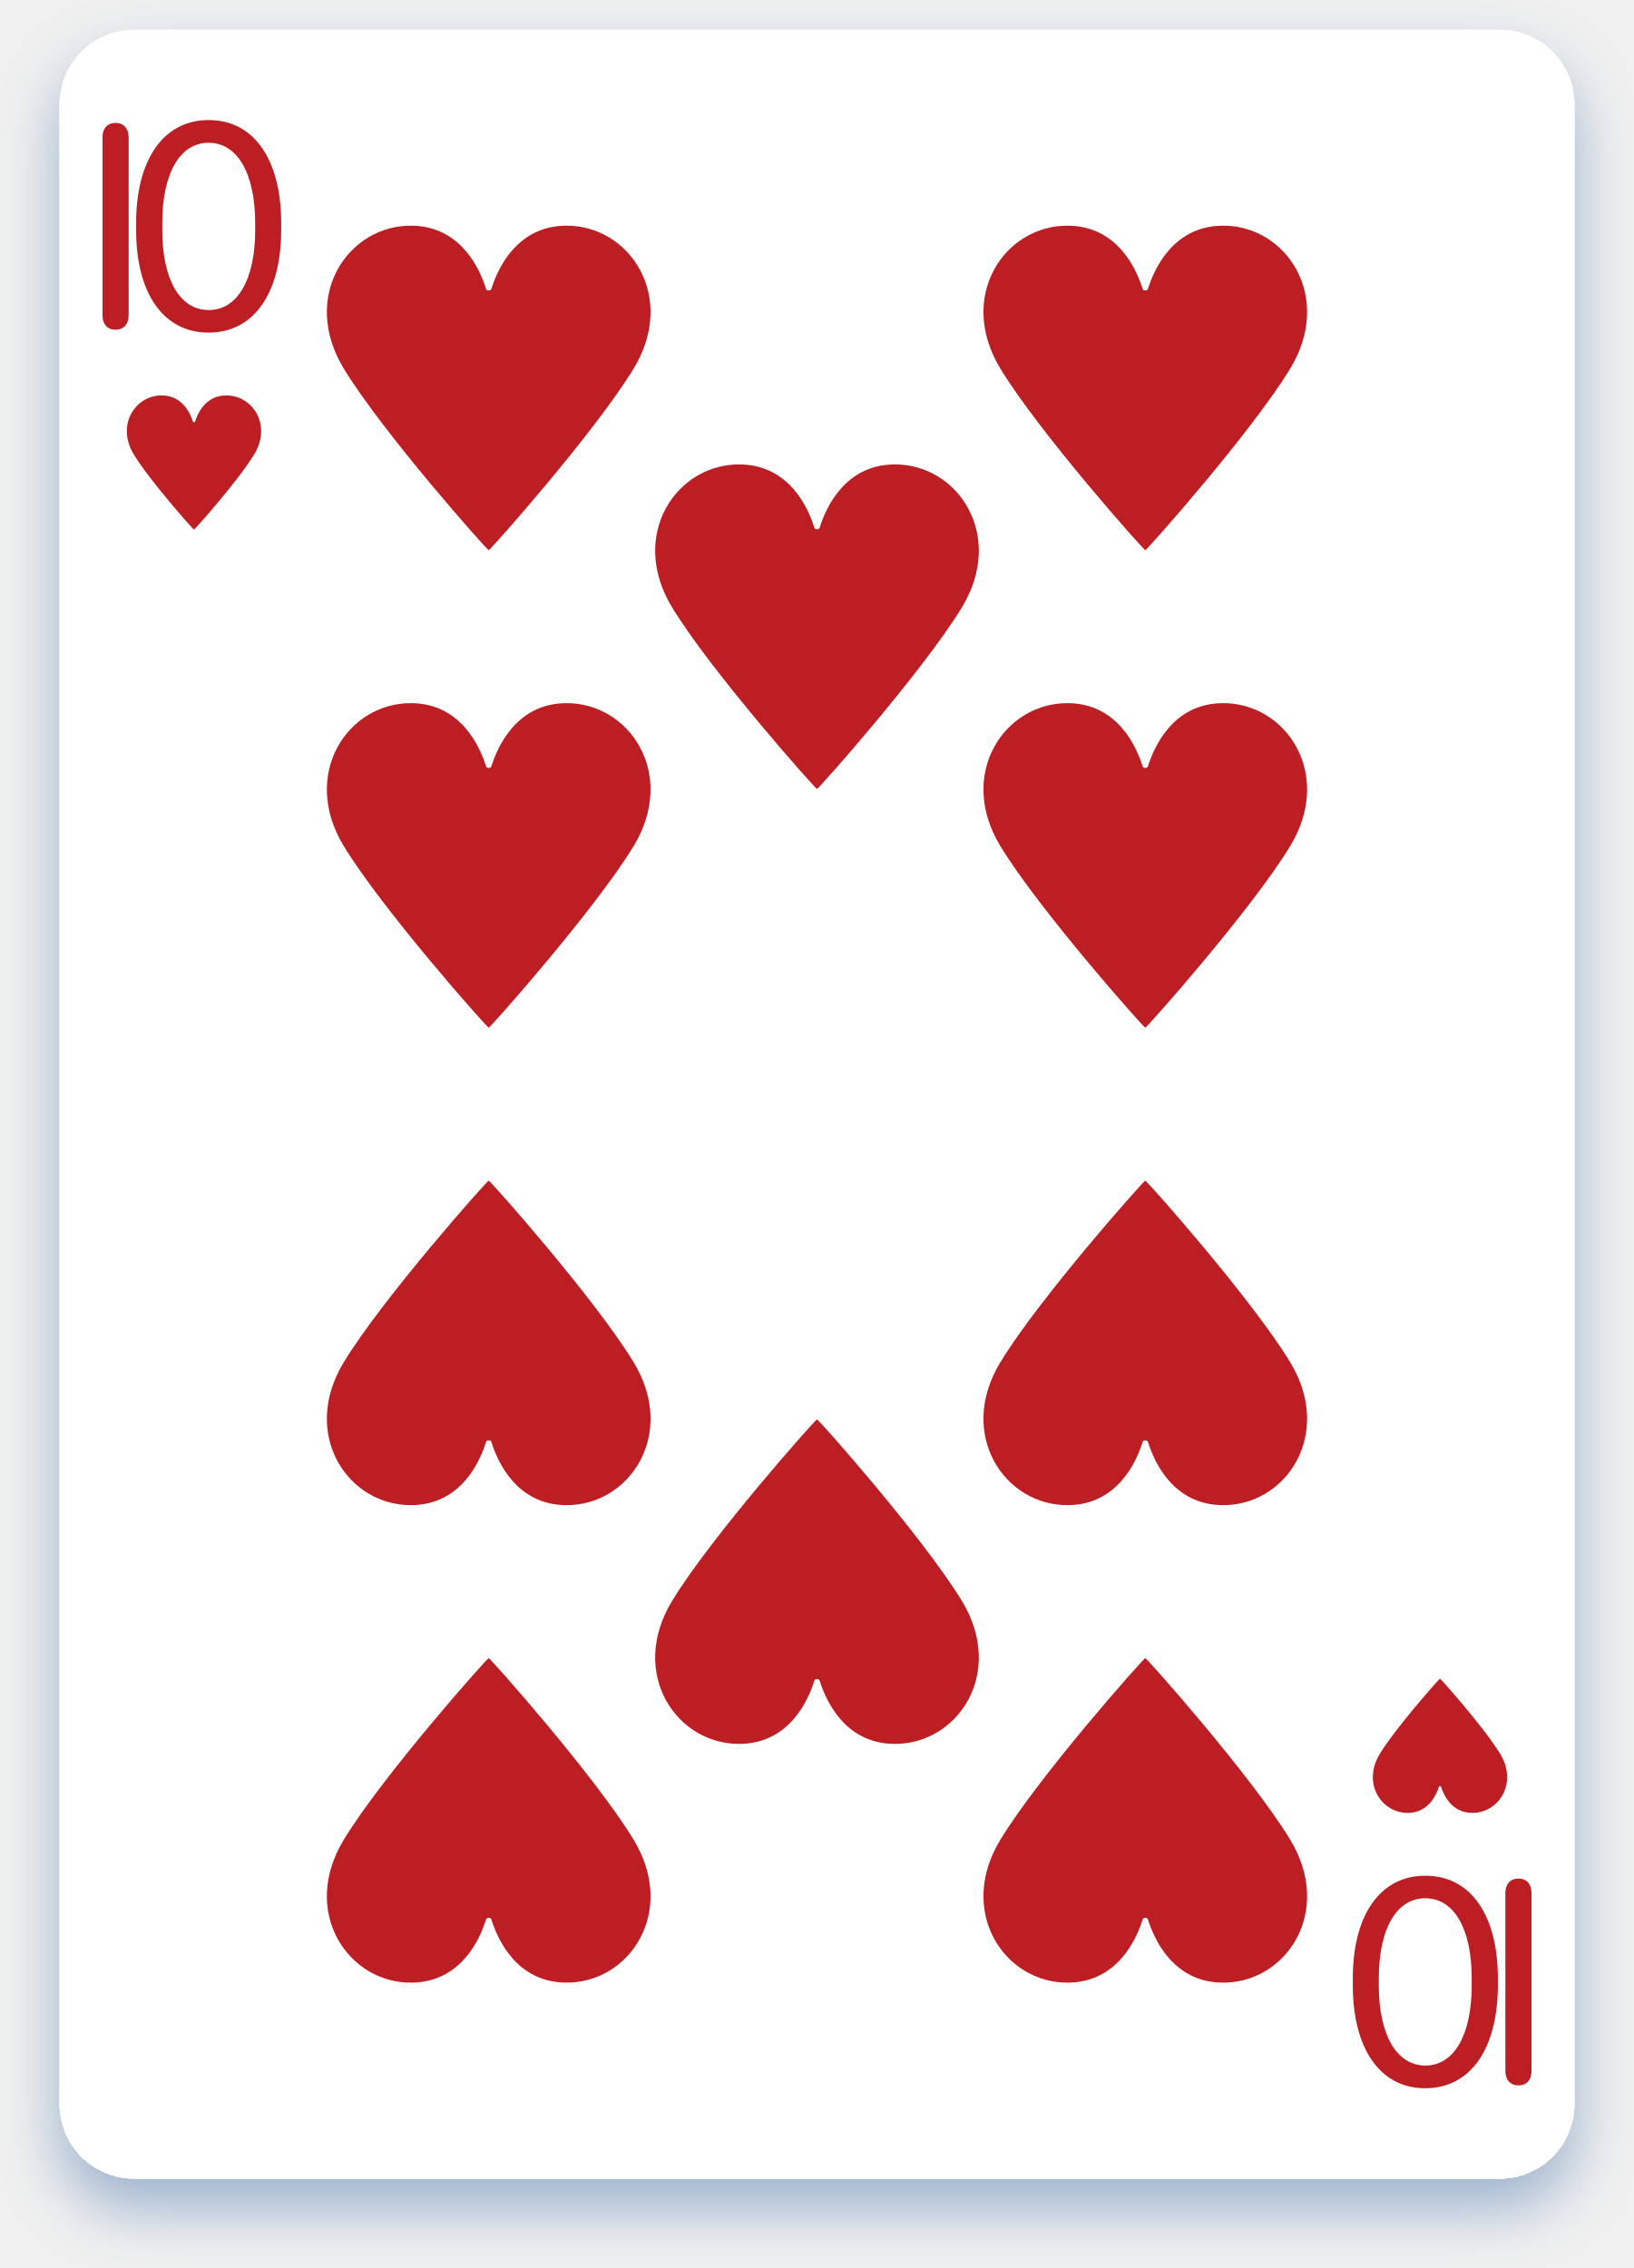
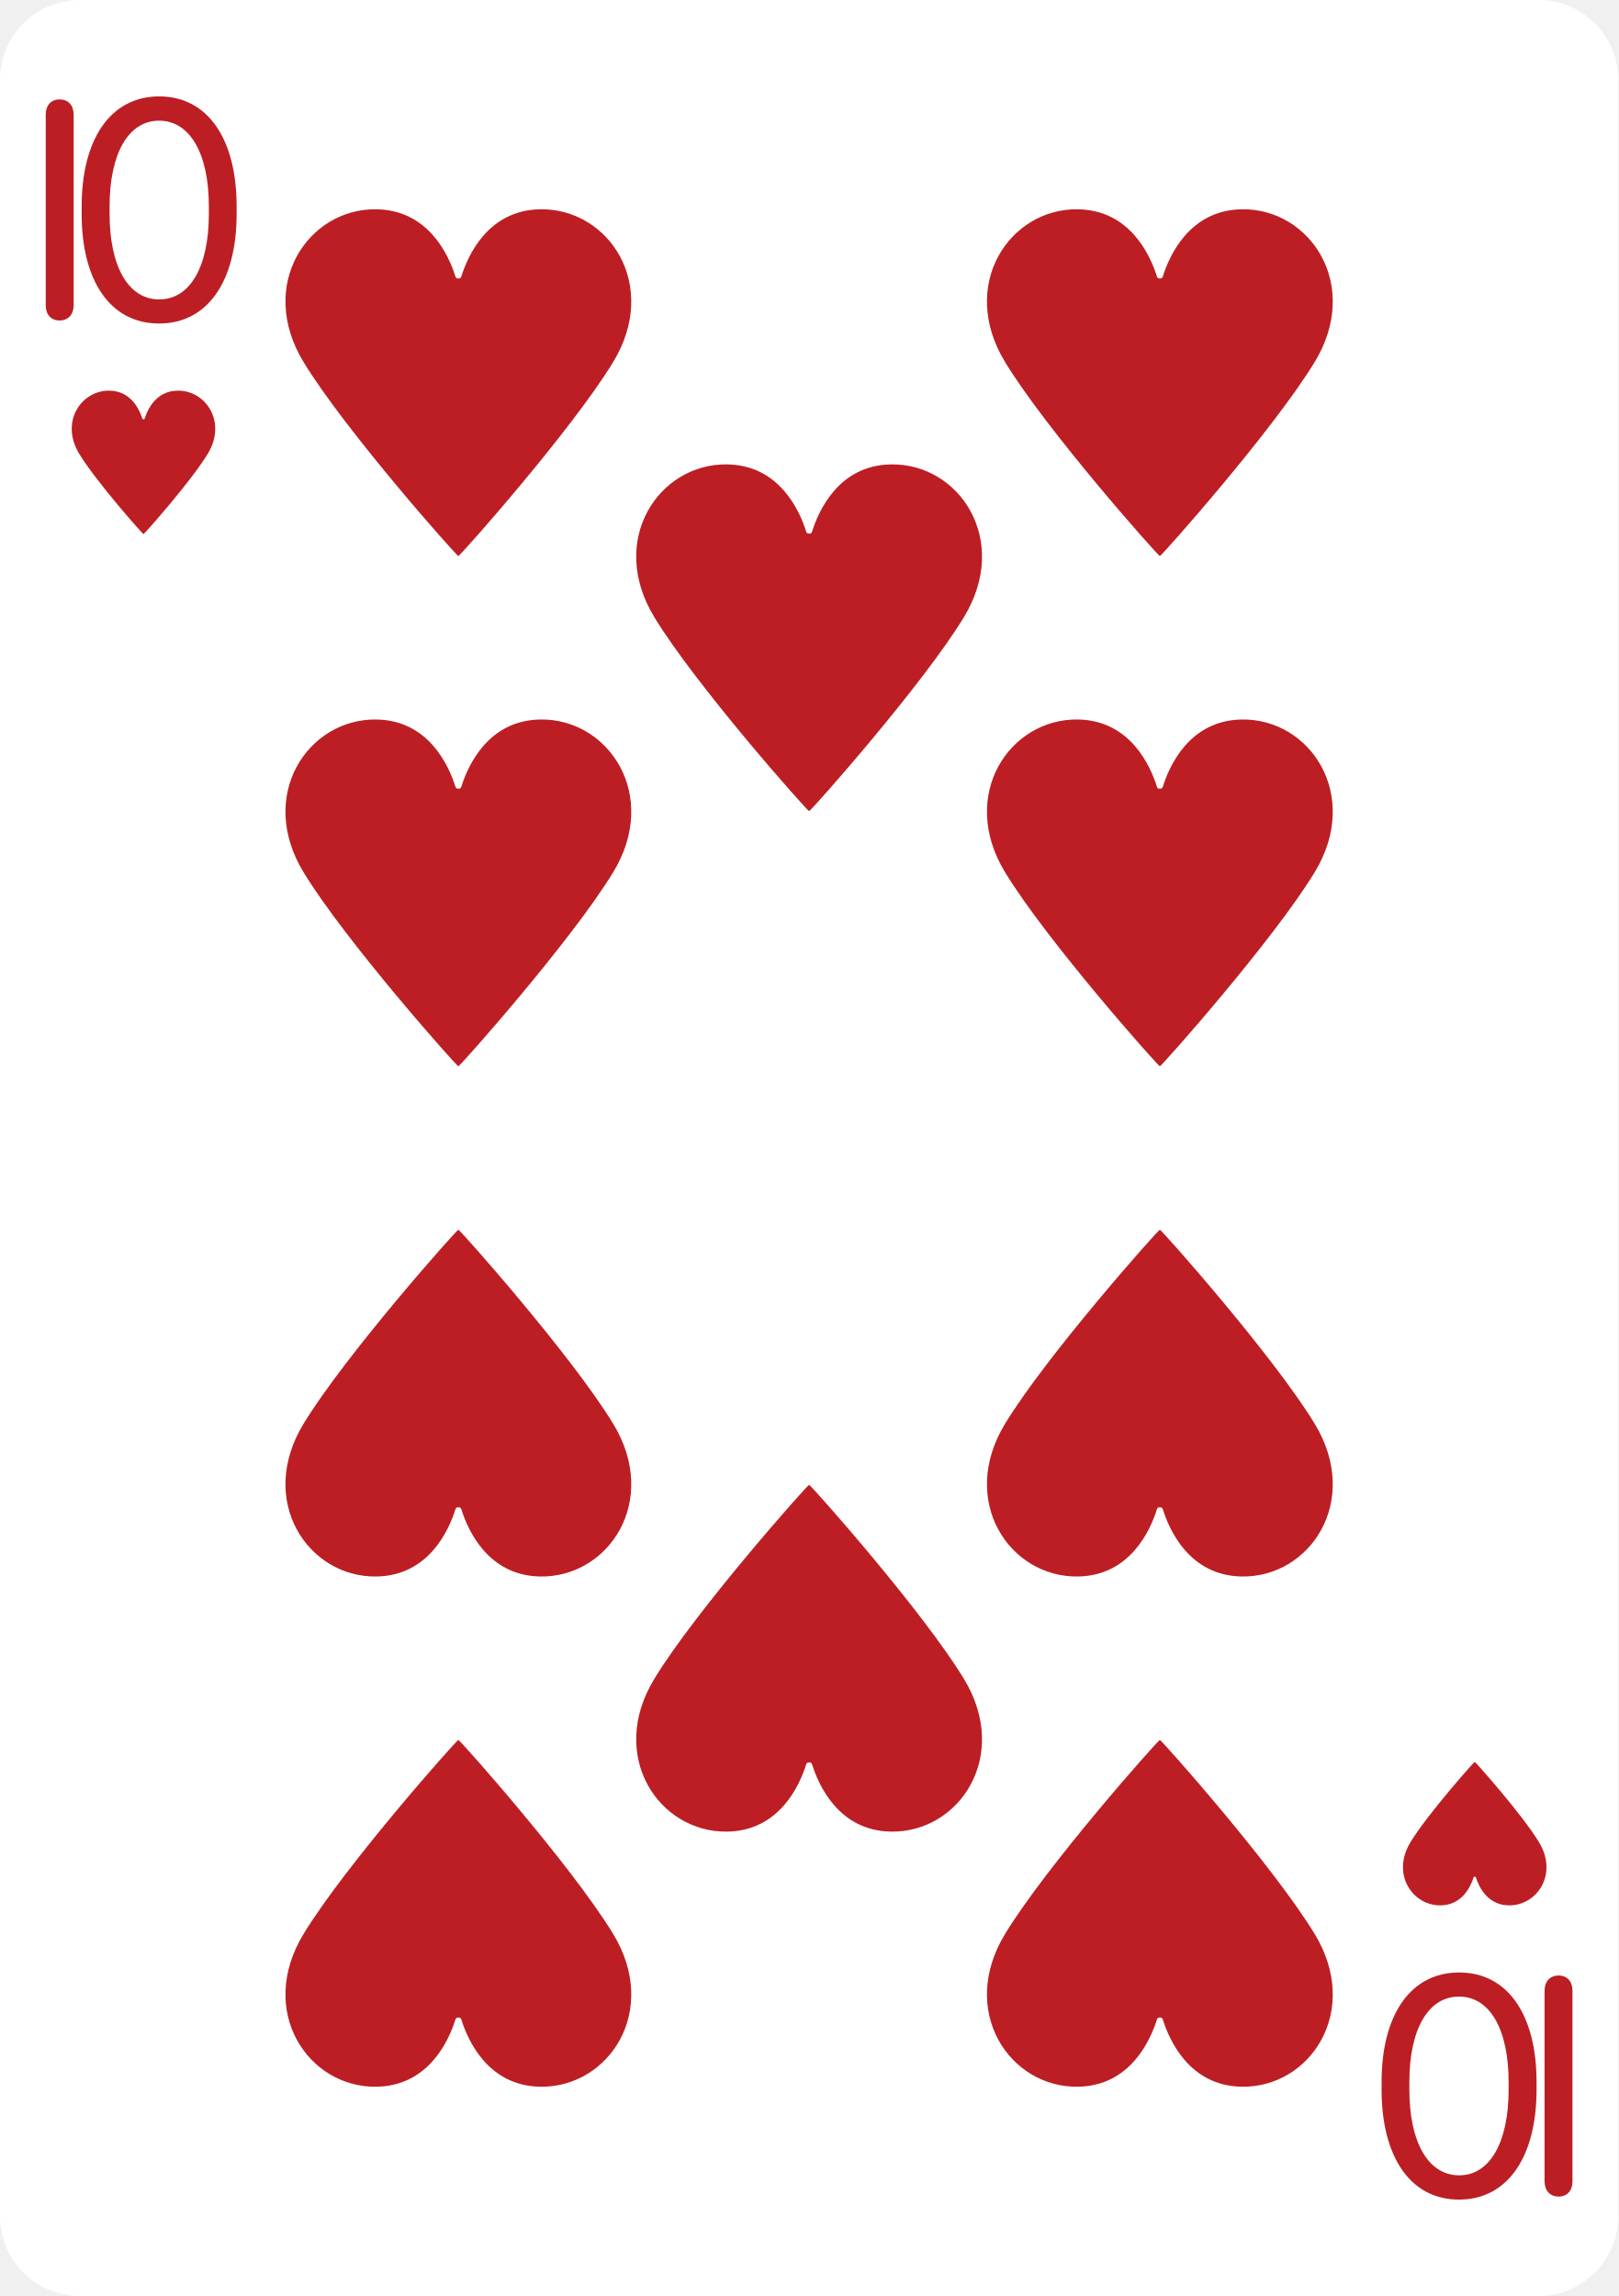
- <svg xmlns="http://www.w3.org/2000/svg" width="219" height="304" viewBox="0 0 219 304" fill="none">
-   <g filter="url(#filter0_d_102_813)">
-     <g clip-path="url(#clip0_102_813)">
-       <rect x="8" y="4" width="203" height="288" rx="10" fill="white" />
-       <path d="M15.479 44.2C14.398 44.2 13.737 43.459 13.737 42.278V18.395C13.737 17.214 14.398 16.473 15.479 16.473C16.56 16.473 17.24 17.214 17.24 18.395V42.278C17.24 43.459 16.56 44.2 15.479 44.2ZM18.245 30.867V29.866C18.245 21.578 21.789 16.093 27.975 16.093C34.161 16.093 37.684 21.578 37.684 29.866V30.867C37.684 39.135 34.141 44.581 27.955 44.581C21.789 44.581 18.245 39.155 18.245 30.867ZM21.749 29.886V30.827C21.749 37.494 24.131 41.558 27.975 41.558C31.819 41.558 34.201 37.494 34.201 30.827V29.886C34.201 23.22 31.799 19.136 27.955 19.136C24.131 19.136 21.749 23.22 21.749 29.886Z" fill="#BC1E24" />
-       <path d="M21.735 53.001C24.452 53.042 25.507 55.398 25.854 56.509C25.889 56.622 26.112 56.622 26.147 56.509C26.494 55.398 27.548 53.042 30.265 53.001C33.823 52.946 36.499 56.929 34.059 60.929C31.883 64.494 26.082 71 26 71C25.916 71 20.117 64.494 17.941 60.929C15.501 56.929 18.177 52.946 21.735 53.001Z" fill="#BC1E24" />
-       <path d="M203.521 251.8C204.602 251.8 205.263 252.541 205.263 253.722L205.263 277.605C205.263 278.786 204.602 279.527 203.521 279.527C202.44 279.527 201.76 278.786 201.76 277.605L201.76 253.722C201.76 252.541 202.44 251.8 203.521 251.8ZM200.755 265.133L200.755 266.134C200.755 274.422 197.211 279.907 191.025 279.907C184.839 279.907 181.316 274.422 181.316 266.134L181.316 265.133C181.316 256.865 184.859 251.419 191.045 251.419C197.211 251.419 200.755 256.845 200.755 265.133ZM197.251 266.114L197.251 265.173C197.251 258.506 194.869 254.442 191.025 254.442C187.181 254.442 184.799 258.506 184.799 265.173L184.799 266.114C184.799 272.78 187.201 276.864 191.045 276.864C194.869 276.864 197.251 272.78 197.251 266.114Z" fill="#BC1E24" />
-       <path d="M197.265 242.999C194.548 242.958 193.493 240.602 193.146 239.491C193.111 239.378 192.888 239.378 192.853 239.491C192.506 240.602 191.452 242.958 188.735 242.999C185.177 243.054 182.501 239.071 184.941 235.071C187.117 231.506 192.918 225 193 225C193.083 225 198.883 231.506 201.059 235.071C203.499 239.071 200.823 243.054 197.265 242.999Z" fill="#BC1E24" />
-       <path d="M55.221 30.251C61.769 30.352 64.312 36.046 65.148 38.731C65.232 39.003 65.77 39.002 65.855 38.731C66.69 36.046 69.231 30.352 75.779 30.251C84.353 30.12 90.804 39.745 84.922 49.411C79.679 58.027 65.698 73.75 65.5 73.75C65.299 73.75 51.322 58.028 46.078 49.411C40.196 39.745 46.647 30.12 55.221 30.251Z" fill="#BC1E24" />
-       <path d="M55.221 201.749C61.769 201.648 64.312 195.954 65.148 193.269C65.232 192.997 65.77 192.998 65.855 193.269C66.69 195.954 69.231 201.648 75.779 201.749C84.353 201.88 90.804 192.255 84.922 182.589C79.679 173.973 65.698 158.25 65.5 158.25C65.299 158.25 51.322 173.972 46.078 182.589C40.196 192.255 46.647 201.88 55.221 201.749Z" fill="#BC1E24" />
-       <path d="M143.221 30.251C149.769 30.352 152.312 36.046 153.148 38.731C153.232 39.003 153.77 39.002 153.855 38.731C154.69 36.046 157.231 30.352 163.779 30.251C172.353 30.12 178.804 39.745 172.922 49.411C167.679 58.027 153.698 73.75 153.5 73.75C153.299 73.75 139.322 58.028 134.079 49.411C128.196 39.745 134.647 30.12 143.221 30.251Z" fill="#BC1E24" />
-       <path d="M55.221 94.251C61.769 94.352 64.312 100.046 65.148 102.731C65.232 103.003 65.77 103.002 65.855 102.731C66.69 100.046 69.231 94.352 75.779 94.251C84.353 94.12 90.804 103.745 84.922 113.411C79.679 122.027 65.698 137.75 65.5 137.75C65.299 137.75 51.322 122.028 46.078 113.411C40.196 103.745 46.647 94.12 55.221 94.251Z" fill="#BC1E24" />
-       <path d="M55.221 265.749C61.769 265.648 64.312 259.954 65.148 257.269C65.232 256.997 65.77 256.998 65.855 257.269C66.69 259.954 69.231 265.648 75.779 265.749C84.353 265.88 90.804 256.255 84.922 246.589C79.679 237.973 65.698 222.25 65.5 222.25C65.299 222.25 51.322 237.972 46.078 246.589C40.196 256.255 46.647 265.88 55.221 265.749Z" fill="#BC1E24" />
-       <path d="M143.221 94.251C149.769 94.352 152.312 100.046 153.148 102.731C153.232 103.003 153.77 103.002 153.855 102.731C154.69 100.046 157.231 94.352 163.779 94.251C172.353 94.12 178.804 103.745 172.922 113.411C167.679 122.027 153.698 137.75 153.5 137.75C153.299 137.75 139.322 122.028 134.079 113.411C128.196 103.745 134.647 94.12 143.221 94.251Z" fill="#BC1E24" />
-       <path d="M99.221 62.251C105.769 62.352 108.312 68.046 109.148 70.731C109.232 71.003 109.77 71.002 109.855 70.731C110.69 68.046 113.231 62.352 119.779 62.251C128.353 62.12 134.804 71.746 128.922 81.411C123.679 90.027 109.698 105.75 109.5 105.75C109.299 105.75 95.322 90.028 90.079 81.411C84.196 71.745 90.647 62.12 99.221 62.251Z" fill="#BC1E24" />
-       <path d="M99.221 233.749C105.769 233.648 108.312 227.954 109.148 225.269C109.232 224.997 109.77 224.998 109.855 225.269C110.69 227.954 113.231 233.648 119.779 233.749C128.353 233.88 134.804 224.255 128.922 214.589C123.679 205.973 109.698 190.25 109.5 190.25C109.299 190.25 95.322 205.972 90.079 214.589C84.196 224.255 90.647 233.88 99.221 233.749Z" fill="#BC1E24" />
-       <path d="M143.221 265.749C149.769 265.648 152.312 259.954 153.148 257.269C153.232 256.997 153.77 256.998 153.855 257.269C154.69 259.954 157.231 265.648 163.779 265.749C172.353 265.88 178.804 256.255 172.922 246.589C167.679 237.973 153.698 222.25 153.5 222.25C153.299 222.25 139.322 237.972 134.079 246.589C128.196 256.255 134.647 265.88 143.221 265.749Z" fill="#BC1E24" />
-       <path d="M143.221 201.749C149.769 201.648 152.312 195.954 153.148 193.269C153.232 192.997 153.77 192.998 153.855 193.269C154.69 195.954 157.231 201.648 163.779 201.749C172.353 201.88 178.804 192.255 172.922 182.589C167.679 173.973 153.698 158.25 153.5 158.25C153.299 158.25 139.322 173.972 134.079 182.589C128.196 192.255 134.647 201.88 143.221 201.749Z" fill="#BC1E24" />
-     </g>
+ <svg xmlns="http://www.w3.org/2000/svg" width="203" height="288" viewBox="0 0 203 288" fill="none">
+   <g clip-path="url(#clip0_102_813)">
+     <rect width="203" height="288" rx="10" fill="white" />
+     <path d="M7.479 40.2C6.398 40.2 5.737 39.459 5.737 38.278V14.395C5.737 13.214 6.398 12.473 7.479 12.473C8.56 12.473 9.24 13.214 9.24 14.395V38.278C9.24 39.459 8.56 40.2 7.479 40.2ZM10.245 26.867V25.866C10.245 17.578 13.789 12.093 19.975 12.093C26.161 12.093 29.684 17.578 29.684 25.866V26.867C29.684 35.135 26.141 40.581 19.955 40.581C13.789 40.581 10.245 35.155 10.245 26.867ZM13.749 25.886V26.827C13.749 33.494 16.131 37.558 19.975 37.558C23.819 37.558 26.201 33.494 26.201 26.827V25.886C26.201 19.22 23.799 15.136 19.955 15.136C16.131 15.136 13.749 19.22 13.749 25.886Z" fill="#BC1E24" />
+     <path d="M13.735 49.001C16.452 49.042 17.507 51.398 17.854 52.509C17.889 52.622 18.112 52.622 18.147 52.509C18.494 51.398 19.548 49.042 22.265 49.001C25.823 48.946 28.5 52.929 26.059 56.929C23.883 60.494 18.082 67 18 67C17.916 67 12.117 60.494 9.941 56.929C7.501 52.929 10.177 48.946 13.735 49.001Z" fill="#BC1E24" />
+     <path d="M195.521 247.8C196.602 247.8 197.263 248.541 197.263 249.722L197.263 273.605C197.263 274.786 196.602 275.527 195.521 275.527C194.44 275.527 193.76 274.786 193.76 273.605L193.76 249.722C193.76 248.541 194.44 247.8 195.521 247.8ZM192.755 261.133L192.755 262.134C192.755 270.422 189.211 275.907 183.025 275.907C176.839 275.907 173.316 270.422 173.316 262.134L173.316 261.133C173.316 252.865 176.859 247.419 183.045 247.419C189.211 247.419 192.755 252.845 192.755 261.133ZM189.251 262.114L189.251 261.173C189.251 254.506 186.869 250.442 183.025 250.442C179.181 250.442 176.799 254.506 176.799 261.173L176.799 262.114C176.799 268.78 179.201 272.864 183.045 272.864C186.869 272.864 189.251 268.78 189.251 262.114Z" fill="#BC1E24" />
+     <path d="M189.265 238.999C186.548 238.958 185.493 236.602 185.146 235.491C185.111 235.378 184.888 235.378 184.853 235.491C184.506 236.602 183.452 238.958 180.735 238.999C177.177 239.054 174.501 235.071 176.941 231.071C179.117 227.506 184.918 221 185 221C185.083 221 190.883 227.506 193.059 231.071C195.499 235.071 192.823 239.054 189.265 238.999Z" fill="#BC1E24" />
+     <path d="M47.221 26.251C53.769 26.352 56.312 32.046 57.148 34.731C57.232 35.003 57.77 35.002 57.855 34.731C58.69 32.046 61.231 26.352 67.779 26.251C76.353 26.12 82.804 35.745 76.922 45.411C71.679 54.027 57.698 69.75 57.5 69.75C57.299 69.75 43.322 54.028 38.078 45.411C32.196 35.745 38.647 26.12 47.221 26.251Z" fill="#BC1E24" />
+     <path d="M47.221 197.749C53.769 197.648 56.312 191.954 57.148 189.269C57.232 188.997 57.77 188.998 57.855 189.269C58.69 191.954 61.231 197.648 67.779 197.749C76.353 197.88 82.804 188.255 76.922 178.589C71.679 169.973 57.698 154.25 57.5 154.25C57.299 154.25 43.322 169.972 38.078 178.589C32.196 188.255 38.647 197.88 47.221 197.749Z" fill="#BC1E24" />
+     <path d="M135.221 26.251C141.769 26.352 144.312 32.046 145.148 34.731C145.232 35.003 145.77 35.002 145.855 34.731C146.69 32.046 149.231 26.352 155.779 26.251C164.353 26.12 170.804 35.745 164.922 45.411C159.679 54.027 145.698 69.75 145.5 69.75C145.299 69.75 131.322 54.028 126.079 45.411C120.196 35.745 126.647 26.12 135.221 26.251Z" fill="#BC1E24" />
+     <path d="M47.221 90.251C53.769 90.352 56.312 96.046 57.148 98.731C57.232 99.003 57.77 99.002 57.855 98.731C58.69 96.046 61.231 90.352 67.779 90.251C76.353 90.12 82.804 99.746 76.922 109.411C71.679 118.027 57.698 133.75 57.5 133.75C57.299 133.75 43.322 118.028 38.078 109.411C32.196 99.745 38.647 90.12 47.221 90.251Z" fill="#BC1E24" />
+     <path d="M47.221 261.749C53.769 261.648 56.312 255.954 57.148 253.269C57.232 252.997 57.77 252.998 57.855 253.269C58.69 255.954 61.231 261.648 67.779 261.749C76.353 261.88 82.804 252.255 76.922 242.589C71.679 233.973 57.698 218.25 57.5 218.25C57.299 218.25 43.322 233.972 38.078 242.589C32.196 252.255 38.647 261.88 47.221 261.749Z" fill="#BC1E24" />
+     <path d="M135.221 90.251C141.769 90.352 144.312 96.046 145.148 98.731C145.232 99.003 145.77 99.002 145.855 98.731C146.69 96.046 149.231 90.352 155.779 90.251C164.353 90.12 170.804 99.746 164.922 109.411C159.679 118.027 145.698 133.75 145.5 133.75C145.299 133.75 131.322 118.028 126.079 109.411C120.196 99.745 126.647 90.12 135.221 90.251Z" fill="#BC1E24" />
+     <path d="M91.221 58.251C97.769 58.352 100.312 64.046 101.148 66.731C101.232 67.003 101.77 67.002 101.855 66.731C102.69 64.046 105.231 58.352 111.779 58.251C120.353 58.12 126.804 67.746 120.922 77.411C115.679 86.027 101.698 101.75 101.5 101.75C101.299 101.75 87.322 86.028 82.079 77.411C76.196 67.745 82.647 58.12 91.221 58.251Z" fill="#BC1E24" />
+     <path d="M91.221 229.749C97.769 229.648 100.312 223.954 101.148 221.269C101.232 220.997 101.77 220.998 101.855 221.269C102.69 223.954 105.231 229.648 111.779 229.749C120.353 229.88 126.804 220.255 120.922 210.589C115.679 201.973 101.698 186.25 101.5 186.25C101.299 186.25 87.322 201.972 82.079 210.589C76.196 220.255 82.647 229.88 91.221 229.749Z" fill="#BC1E24" />
+     <path d="M135.221 261.749C141.769 261.648 144.312 255.954 145.148 253.269C145.232 252.997 145.77 252.998 145.855 253.269C146.69 255.954 149.231 261.648 155.779 261.749C164.353 261.88 170.804 252.255 164.922 242.589C159.679 233.973 145.698 218.25 145.5 218.25C145.299 218.25 131.322 233.972 126.079 242.589C120.196 252.255 126.647 261.88 135.221 261.749Z" fill="#BC1E24" />
+     <path d="M135.221 197.749C141.769 197.648 144.312 191.954 145.148 189.269C145.232 188.997 145.77 188.998 145.855 189.269C146.69 191.954 149.231 197.648 155.779 197.749C164.353 197.88 170.804 188.255 164.922 178.589C159.679 169.973 145.698 154.25 145.5 154.25C145.299 154.25 131.322 169.972 126.079 178.589C120.196 188.255 126.647 197.88 135.221 197.749Z" fill="#BC1E24" />
  </g>
  <defs>
-     <filter id="filter0_d_102_813" x="0" y="0" width="219" height="304" filterUnits="userSpaceOnUse" color-interpolation-filters="sRGB">
-       <feFlood flood-opacity="0" result="BackgroundImageFix" />
-       <feColorMatrix in="SourceAlpha" type="matrix" values="0 0 0 0 0 0 0 0 0 0 0 0 0 0 0 0 0 0 127 0" result="hardAlpha" />
-       <feOffset dy="4" />
-       <feGaussianBlur stdDeviation="4" />
-       <feComposite in2="hardAlpha" operator="out" />
-       <feColorMatrix type="matrix" values="0 0 0 0 0.615 0 0 0 0 0.701 0 0 0 0 0.806 0 0 0 1 0" />
-       <feBlend mode="normal" in2="BackgroundImageFix" result="effect1_dropShadow_102_813" />
-       <feBlend mode="normal" in="SourceGraphic" in2="effect1_dropShadow_102_813" result="shape" />
-     </filter>
    <clipPath id="clip0_102_813">
-       <rect x="8" y="4" width="203" height="288" rx="10" fill="white" />
+       <rect width="203" height="288" rx="10" fill="white" />
    </clipPath>
  </defs>
</svg>
